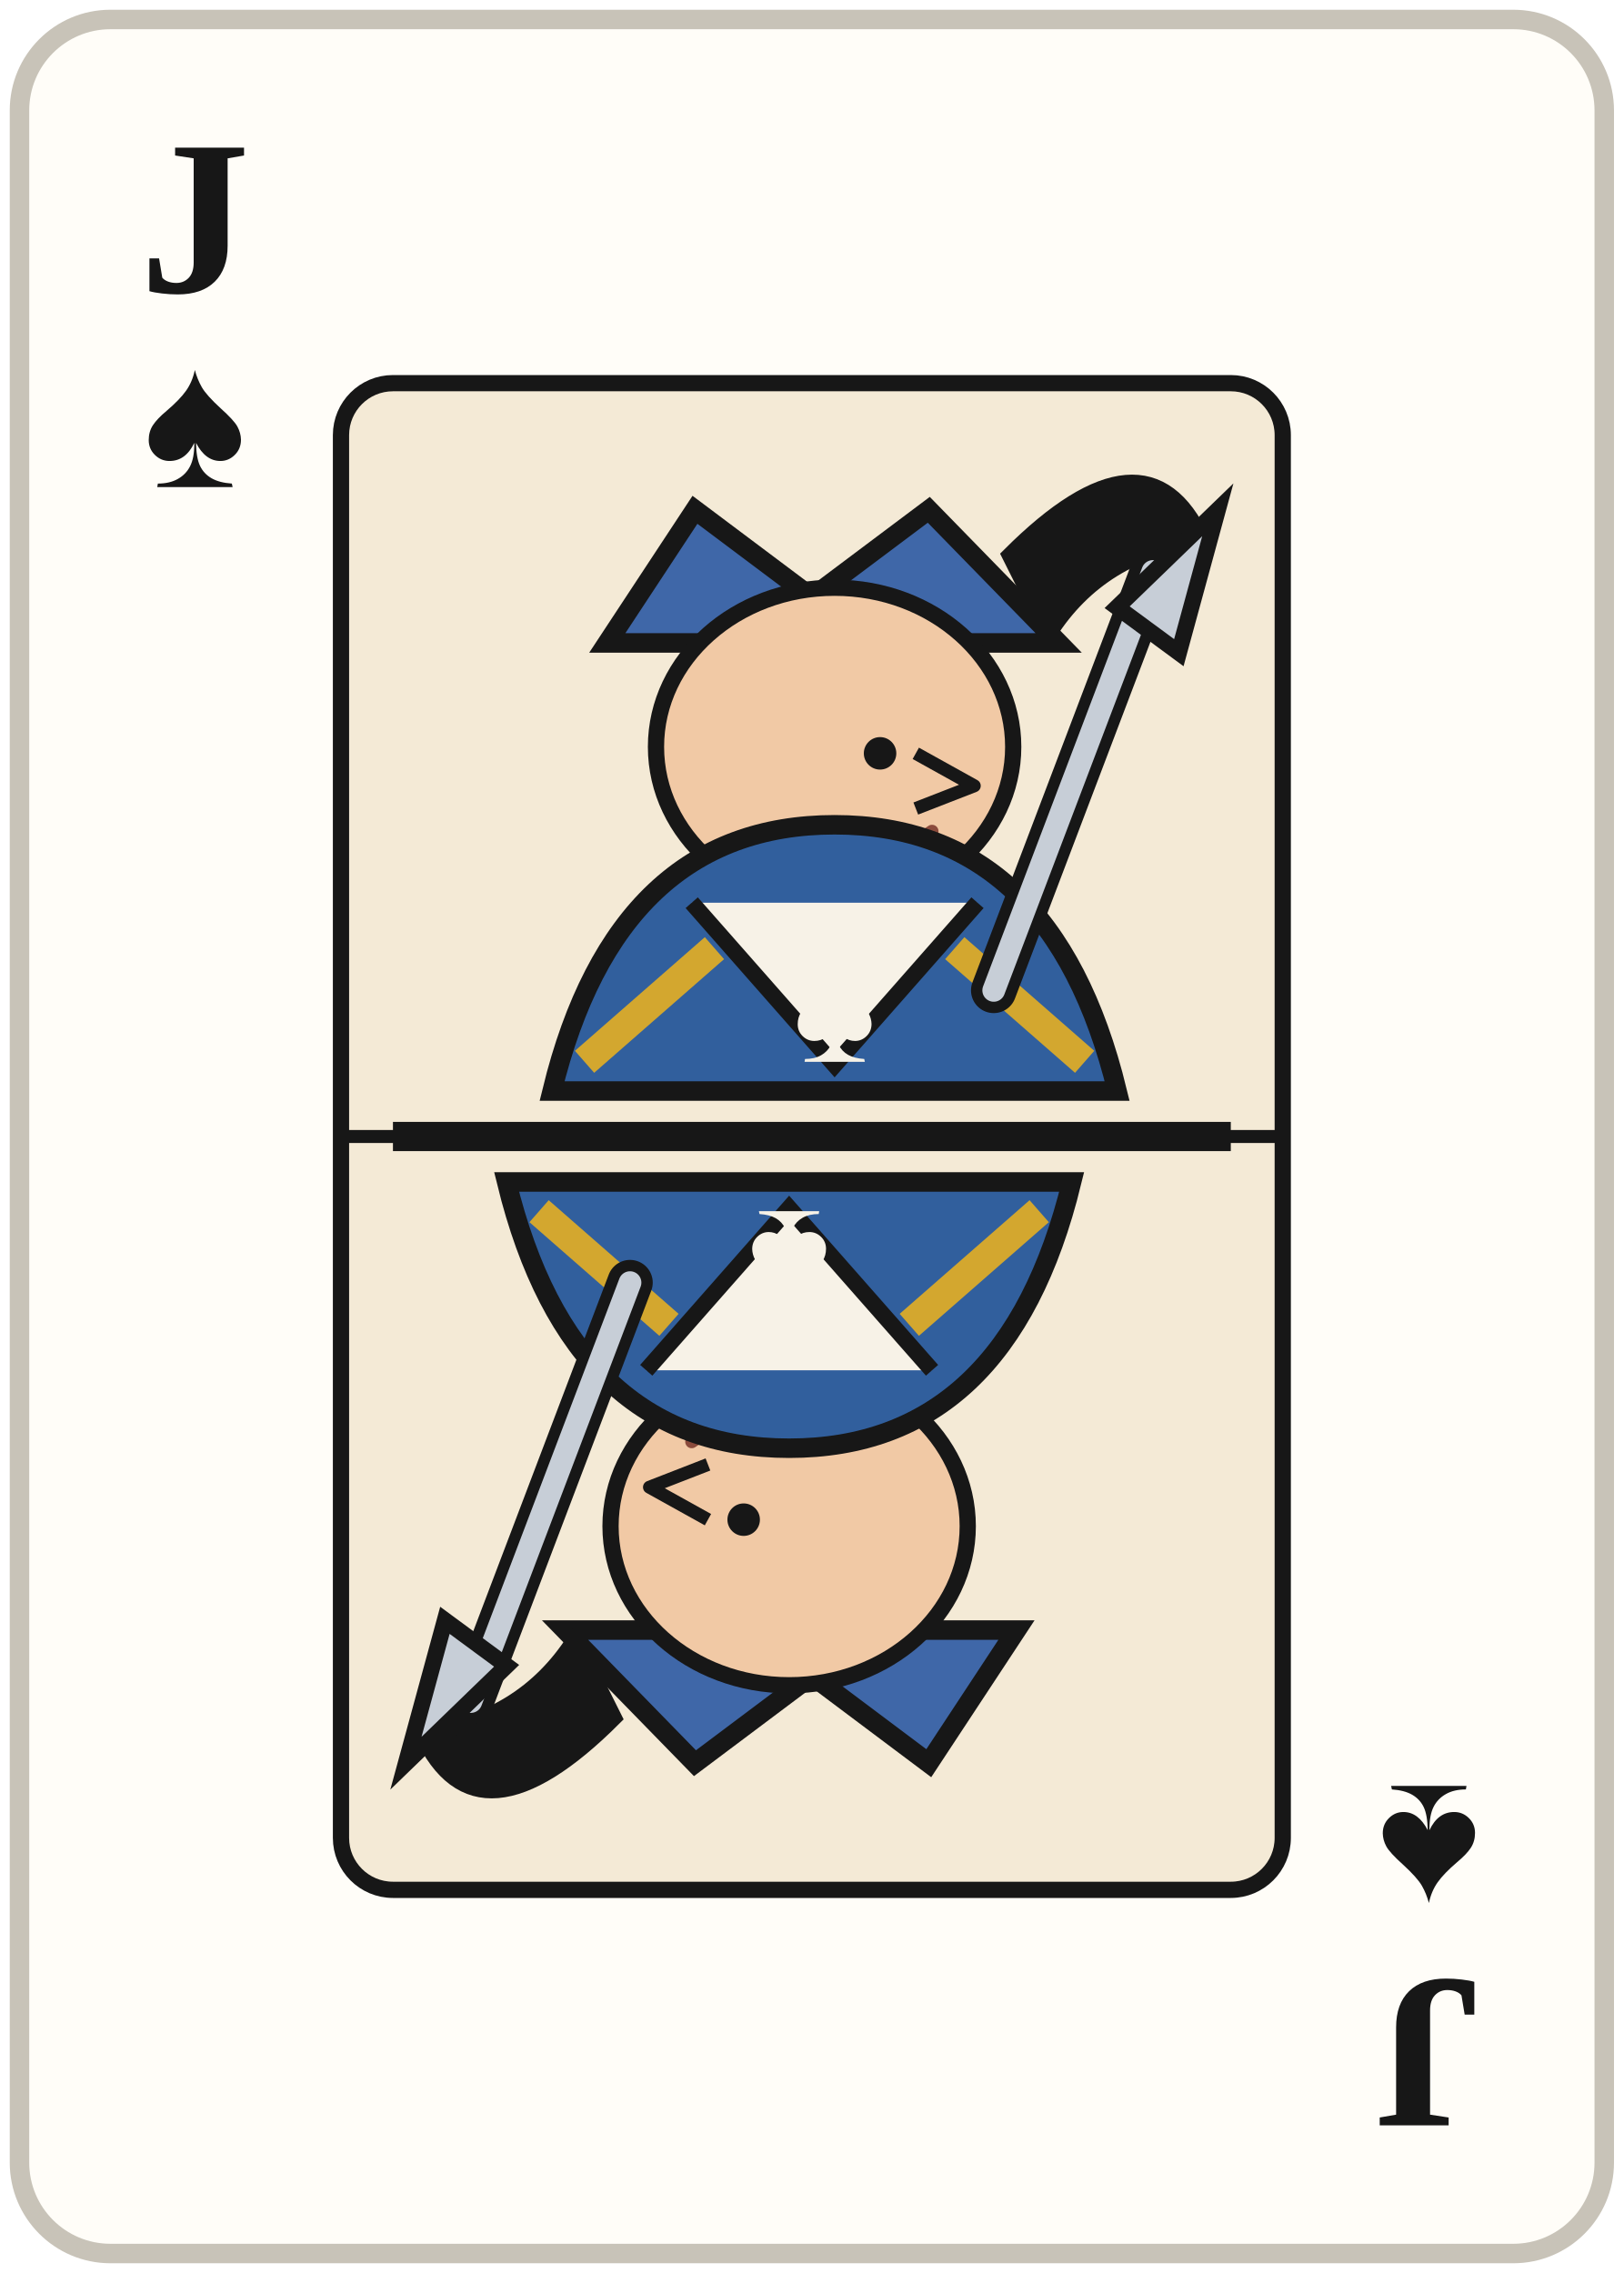
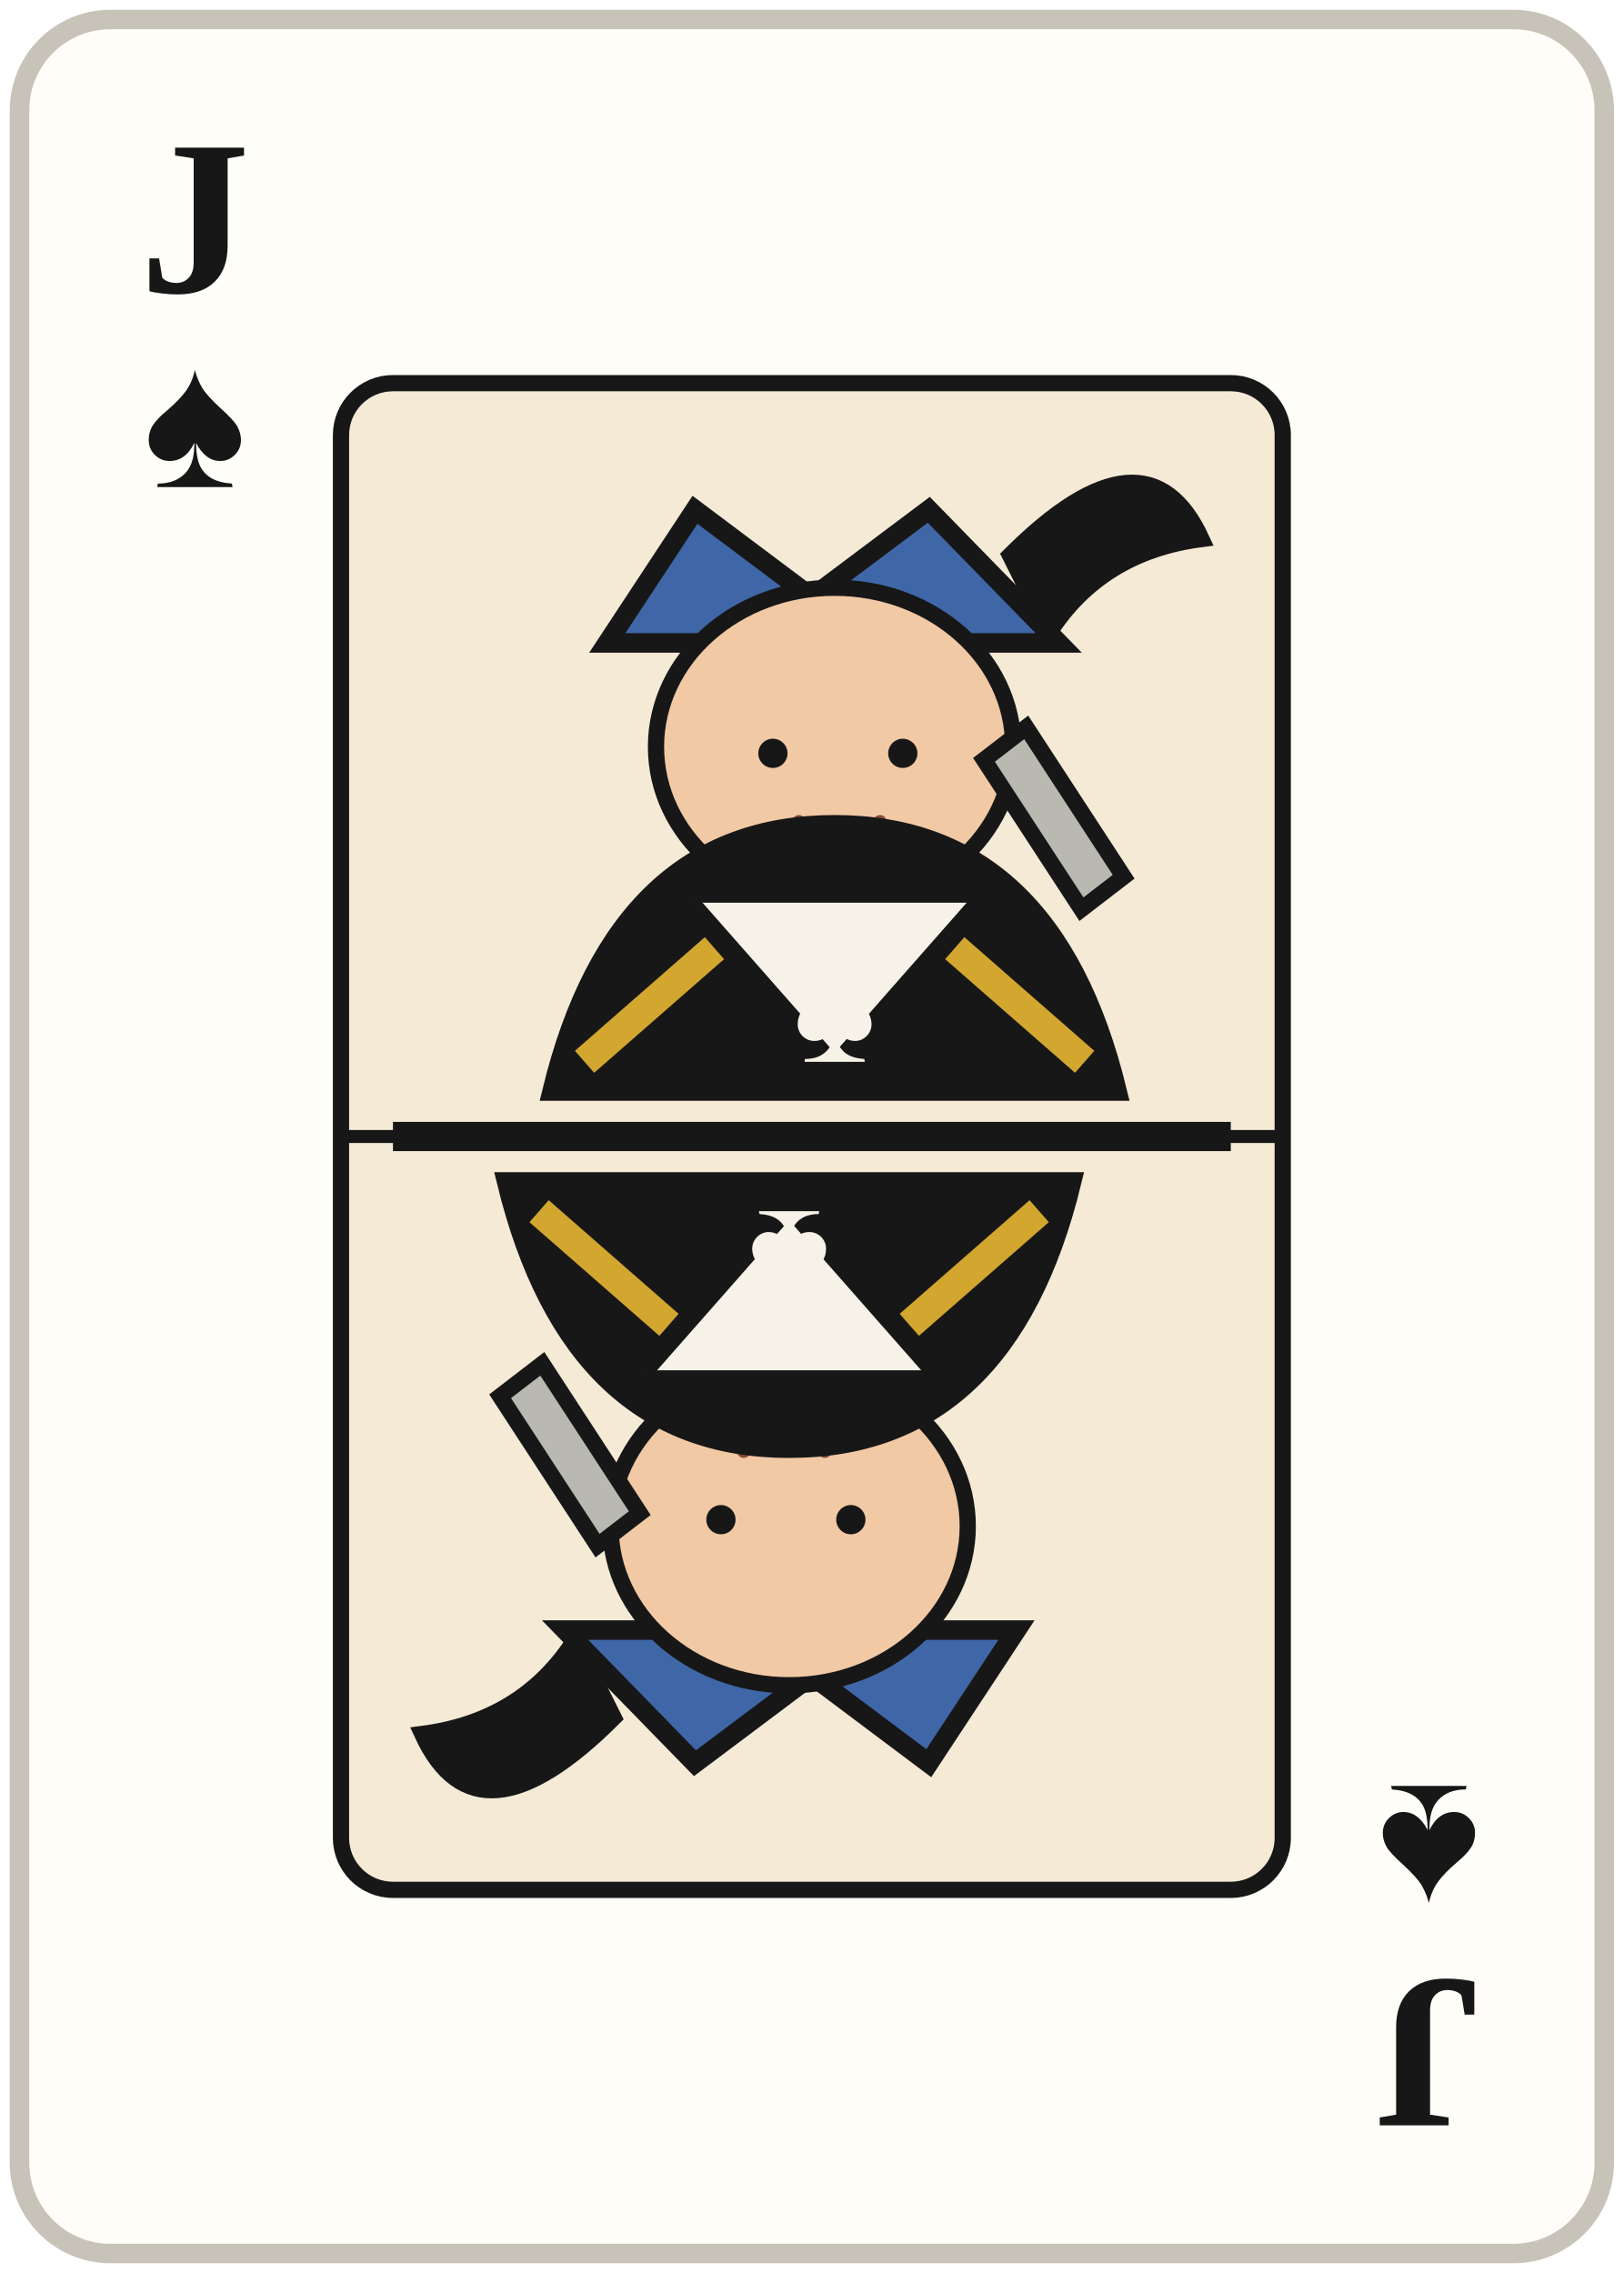
<svg xmlns="http://www.w3.org/2000/svg" width="500" height="700" viewBox="0 0 500 700">
  <rect x="6" y="6" width="488" height="688" rx="28" fill="#fffdf8" stroke="#c8c3b8" stroke-width="6" />
  <g fill="#171717" text-anchor="middle" font-family="Georgia, 'Times New Roman', serif">
    <text x="60" y="90" font-size="68" font-weight="700">J</text>
    <text x="60" y="150" font-size="60">♠</text>
  </g>
  <g transform="rotate(180 250 350)" fill="#171717" text-anchor="middle" font-family="Georgia, 'Times New Roman', serif">
    <text x="60" y="90" font-size="68" font-weight="700">J</text>
    <text x="60" y="150" font-size="60">♠</text>
  </g>
  <defs>
    <clipPath id="court-window">
      <rect x="105" y="118" width="290" height="464" rx="16" />
    </clipPath>
  </defs>
  <rect x="105" y="118" width="290" height="464" rx="16" fill="#f4ead6" stroke="#171717" stroke-width="5" />
  <g clip-path="url(#court-window)">
    <g>
      <path d="M187 198 214 157 250 184 286 157 326 198Z" fill="#3f67a8" stroke="#171717" stroke-width="6" />
      <path d="M311 171q42-42 59-5-31 4-47 29Z" fill="#171717" stroke="#171717" stroke-width="5" />
      <path d="M216 218q13-45 91-9-30-7-48-25-18 22-43 34Z" fill="#51372b" />
      <ellipse cx="257" cy="230" rx="55" ry="49" fill="#f1c9a5" stroke="#171717" stroke-width="5" />
-       <circle cx="271" cy="232" r="5" fill="#171717" />
-       <path d="M282 232 300 242 282 249" fill="#f1c9a5" stroke="#171717" stroke-width="4" stroke-linejoin="round" />
-       <path d="M263 258q13 6 24-2" fill="none" stroke="#8b4b3c" stroke-width="4" stroke-linecap="round" />
-       <path d="M170 336q20-82 87-82t87 82Z" fill="#315f9d" stroke="#171717" stroke-width="6" />
+       <circle cx="238" cy="232" r="4.5" fill="#171717" />
+       <circle cx="278" cy="232" r="4.5" fill="#171717" />
+       <path d="M246 253q12 9 25 0" fill="none" stroke="#8b4b3c" stroke-width="4" stroke-linecap="round" />
+       <path d="M170 336q20-82 87-82t87 82Z" fill="#171717" stroke="#171717" stroke-width="6" />
      <path d="M213 278 257 328 301 278" fill="#f7f2e7" stroke="#171717" stroke-width="5" />
      <path d="M180 327 220 292M334 327 294 292" stroke="#d3a72f" stroke-width="9" />
-       <path d="M306 305 355 176" stroke="#171717" stroke-width="14" stroke-linecap="round" />
-       <path d="M306 305 355 176" stroke="#c7ced7" stroke-width="7" stroke-linecap="round" />
-       <path d="M344 187 375 157 363 201Z" fill="#c7ced7" stroke="#171717" stroke-width="5" />
+       <path d="M316 224 346 270 333 280 303 234Z" fill="#b9b9b2" stroke="#171717" stroke-width="5" />
      <text x="257" y="327" fill="#f7f2e7" text-anchor="middle" font-family="Georgia, 'Times New Roman', serif" font-size="48">♠</text>
    </g>
    <g transform="rotate(180 250 350)">
      <g>
        <path d="M187 198 214 157 250 184 286 157 326 198Z" fill="#3f67a8" stroke="#171717" stroke-width="6" />
        <path d="M311 171q42-42 59-5-31 4-47 29Z" fill="#171717" stroke="#171717" stroke-width="5" />
        <path d="M216 218q13-45 91-9-30-7-48-25-18 22-43 34Z" fill="#51372b" />
        <ellipse cx="257" cy="230" rx="55" ry="49" fill="#f1c9a5" stroke="#171717" stroke-width="5" />
-         <circle cx="271" cy="232" r="5" fill="#171717" />
-         <path d="M282 232 300 242 282 249" fill="#f1c9a5" stroke="#171717" stroke-width="4" stroke-linejoin="round" />
-         <path d="M263 258q13 6 24-2" fill="none" stroke="#8b4b3c" stroke-width="4" stroke-linecap="round" />
-         <path d="M170 336q20-82 87-82t87 82Z" fill="#315f9d" stroke="#171717" stroke-width="6" />
+         <circle cx="238" cy="232" r="4.5" fill="#171717" />
+         <circle cx="278" cy="232" r="4.5" fill="#171717" />
+         <path d="M246 253q12 9 25 0" fill="none" stroke="#8b4b3c" stroke-width="4" stroke-linecap="round" />
+         <path d="M170 336q20-82 87-82t87 82Z" fill="#171717" stroke="#171717" stroke-width="6" />
        <path d="M213 278 257 328 301 278" fill="#f7f2e7" stroke="#171717" stroke-width="5" />
        <path d="M180 327 220 292M334 327 294 292" stroke="#d3a72f" stroke-width="9" />
-         <path d="M306 305 355 176" stroke="#171717" stroke-width="14" stroke-linecap="round" />
-         <path d="M306 305 355 176" stroke="#c7ced7" stroke-width="7" stroke-linecap="round" />
-         <path d="M344 187 375 157 363 201Z" fill="#c7ced7" stroke="#171717" stroke-width="5" />
+         <path d="M316 224 346 270 333 280 303 234Z" fill="#b9b9b2" stroke="#171717" stroke-width="5" />
        <text x="257" y="327" fill="#f7f2e7" text-anchor="middle" font-family="Georgia, 'Times New Roman', serif" font-size="48">♠</text>
      </g>
    </g>
  </g>
  <path d="M105 350h290" stroke="#171717" stroke-width="4" />
  <path d="M121 350h258" stroke="#171717" stroke-width="9" />
</svg>
